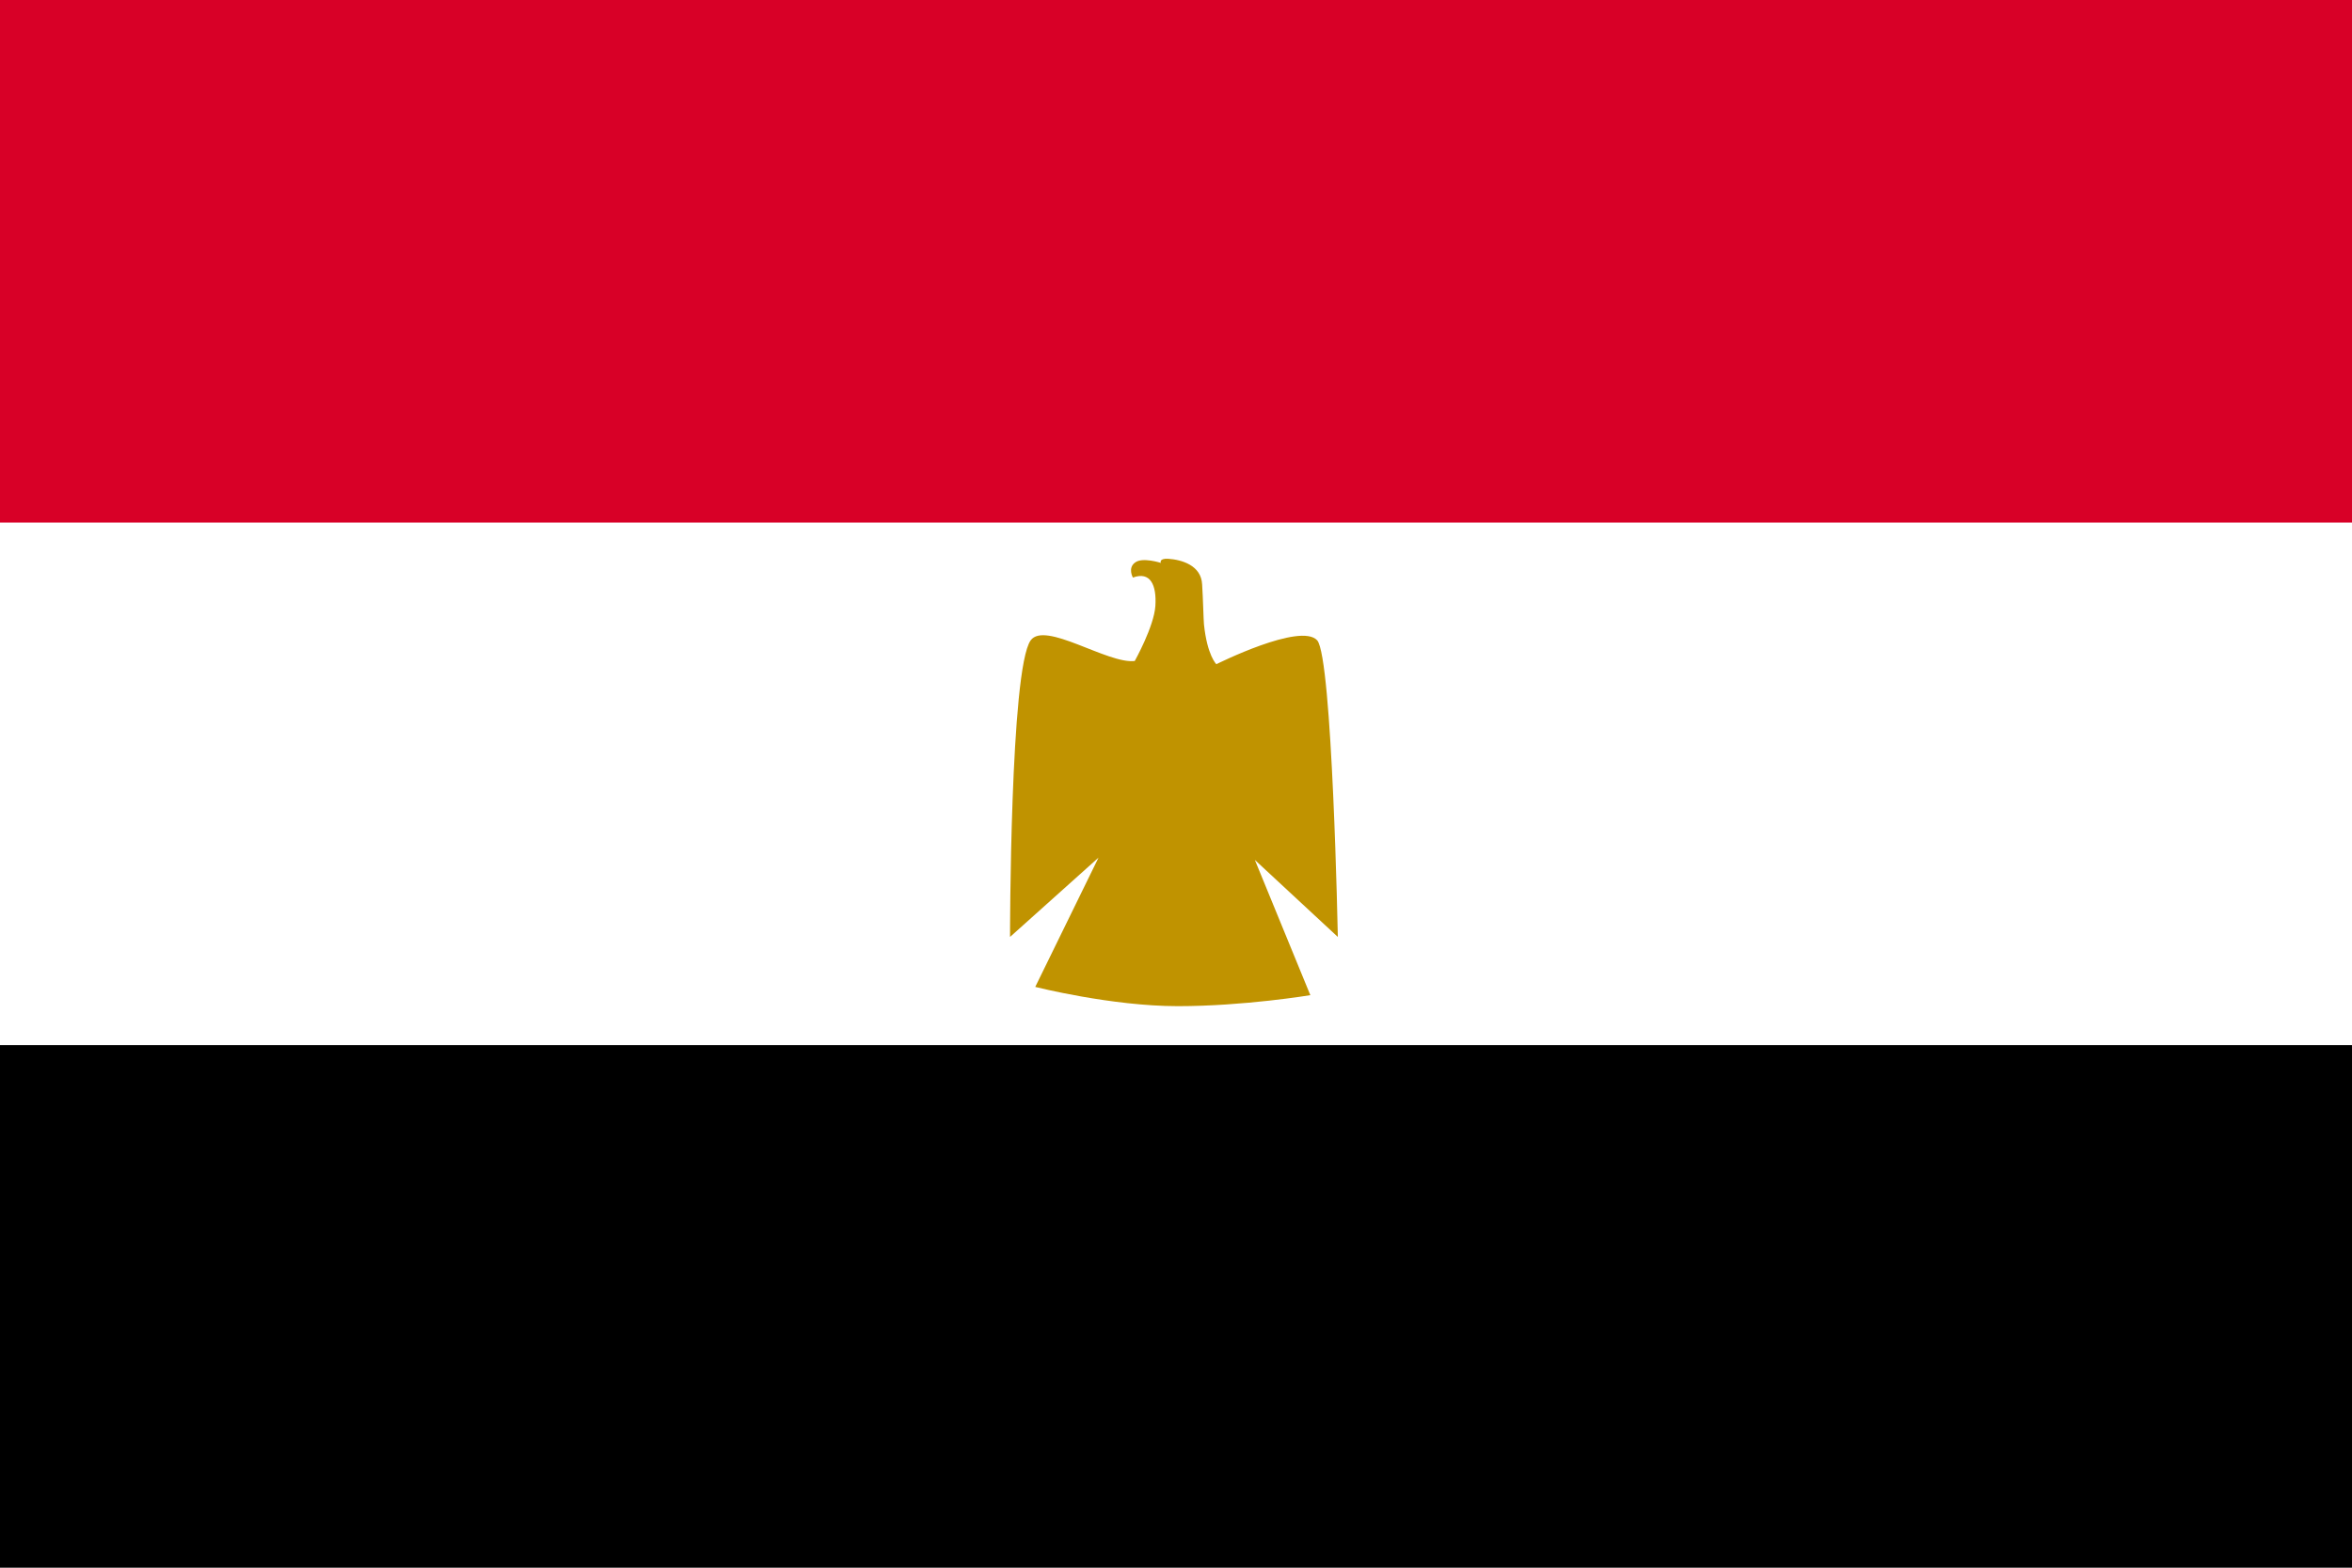
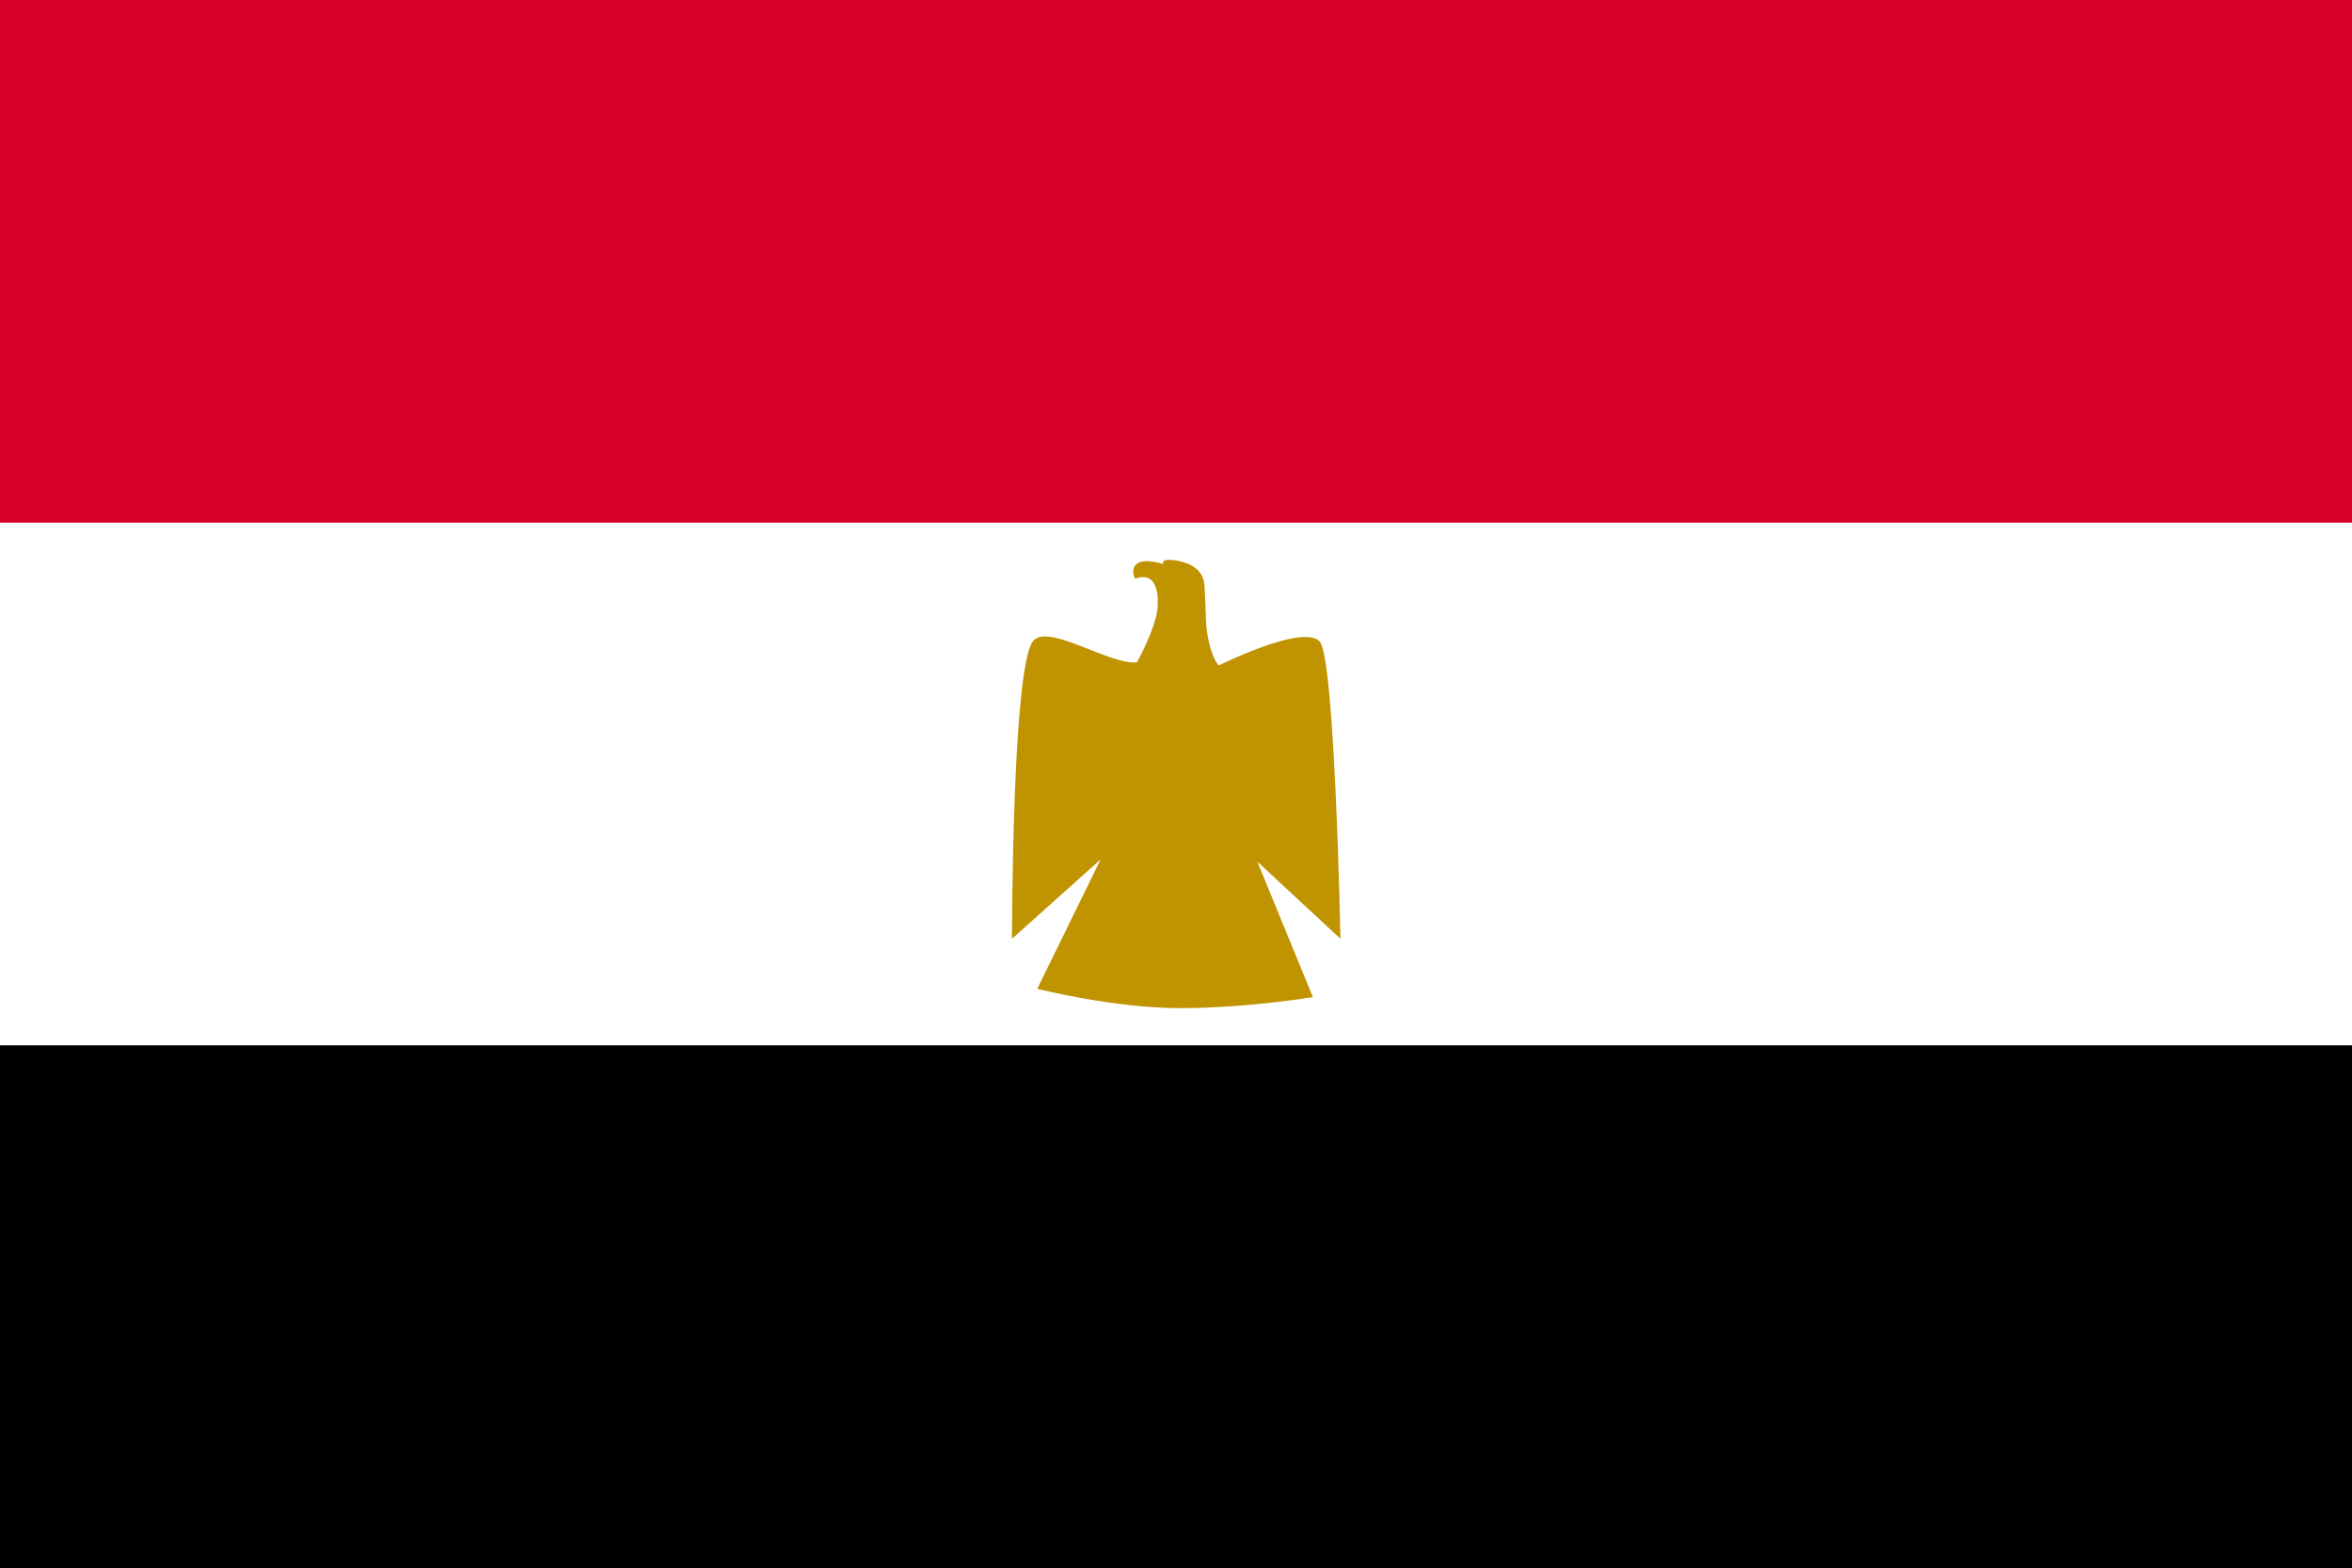
- <svg xmlns="http://www.w3.org/2000/svg" viewBox="0 0 513 342">
-   <path fill="#FFF" d="M0 0h513v342H0z" />
-   <path fill="#D80027" d="M0 0h513v114H0z" />
-   <path d="M0 228h513v114H0z" />
+ <svg xmlns="http://www.w3.org/2000/svg" viewBox="0 0 512 341.3">
+   <path fill="#FFF" d="M0 0h512v341.3H0z" />
+   <path fill="#D80027" d="M0 0h512v113.8H0z" />
+   <path d="M0 227.6h512v113.8H0z" />
  <path fill="#C09300" d="M220.3 204.4s0-58.4 4.5-64.7c3.1-4.3 16.8 5.2 22.7 4.5 0 0 4.2-7.5 4.5-12 .3-4.6-1.1-7.6-4.9-6.2 0 0-1.2-2.1.5-3.3 1.6-1.2 5.6.1 5.6.1s-.5-1 1.6-.9c2.9.2 7.2 1.4 7.4 5.6.2 3.1.3 7.7.4 8.7.7 6.8 2.7 8.7 2.7 8.7s18.4-9.2 22-5.2c3.3 3.8 4.5 64.7 4.5 64.7l-18.1-16.8 12.1 29.5s-14.4 2.4-28.9 2.4c-14.5 0-31.1-4.2-31.1-4.2l13.8-28.2-19.3 17.3z" />
</svg>
